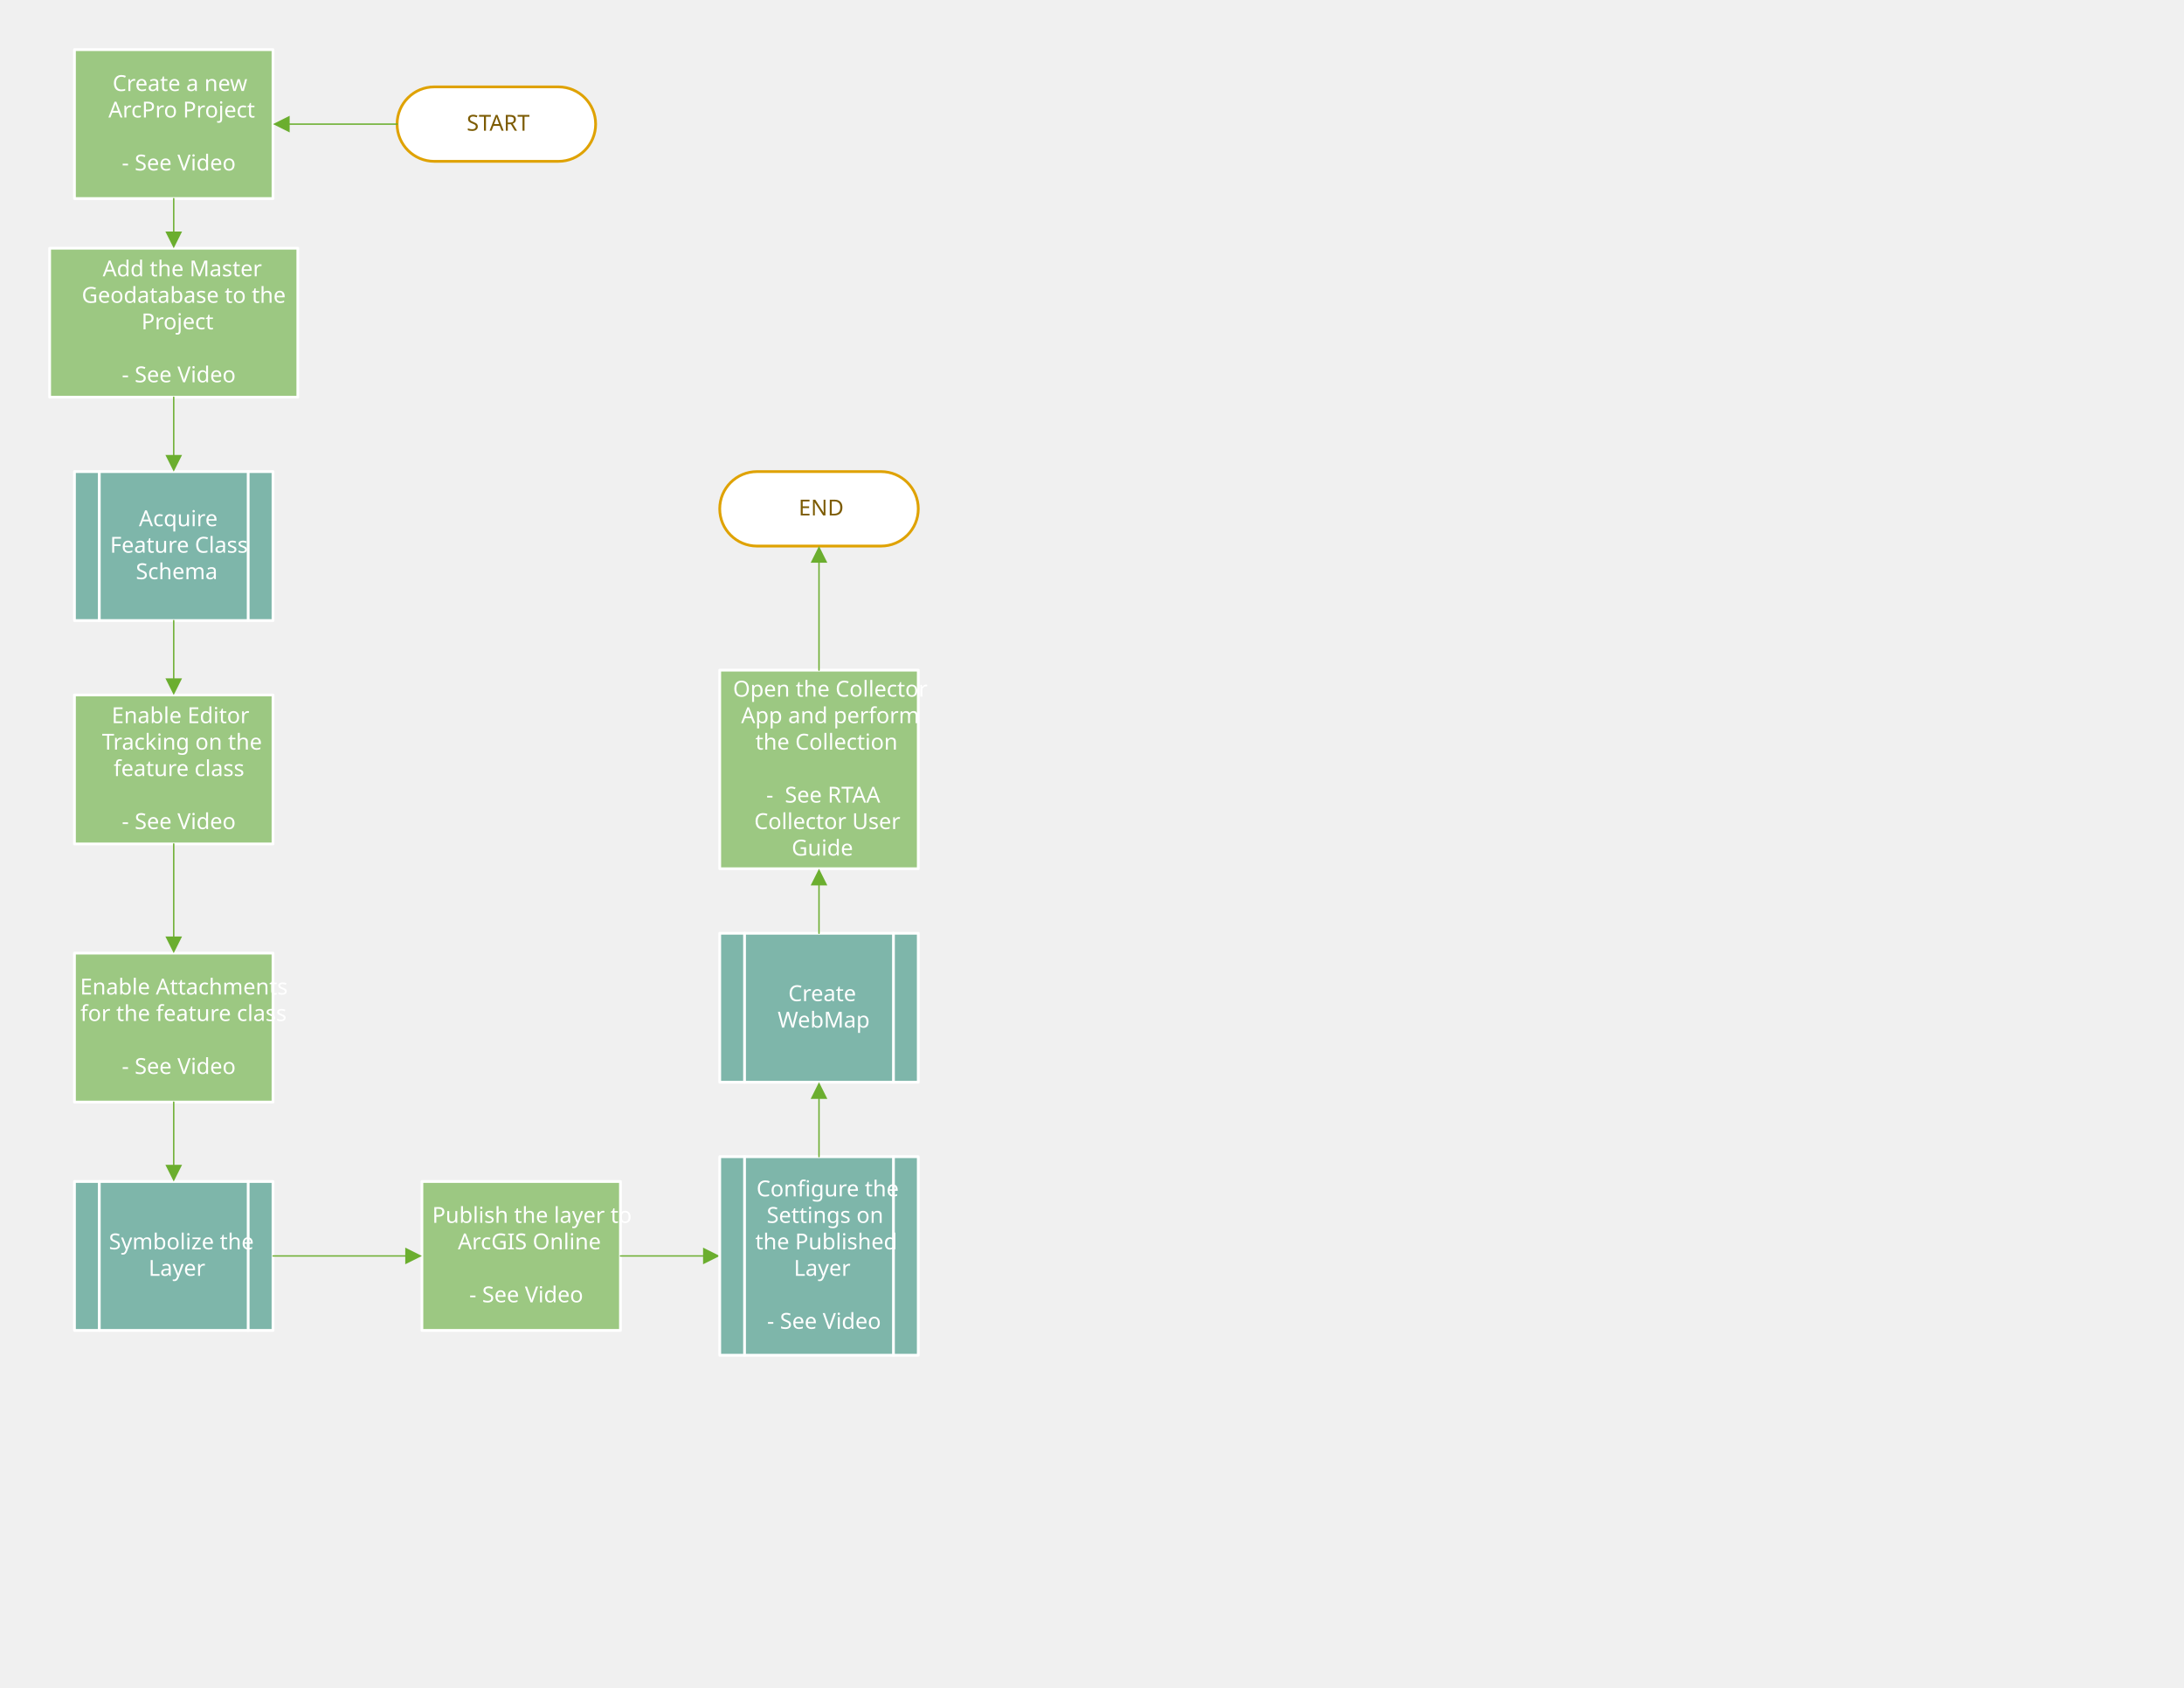
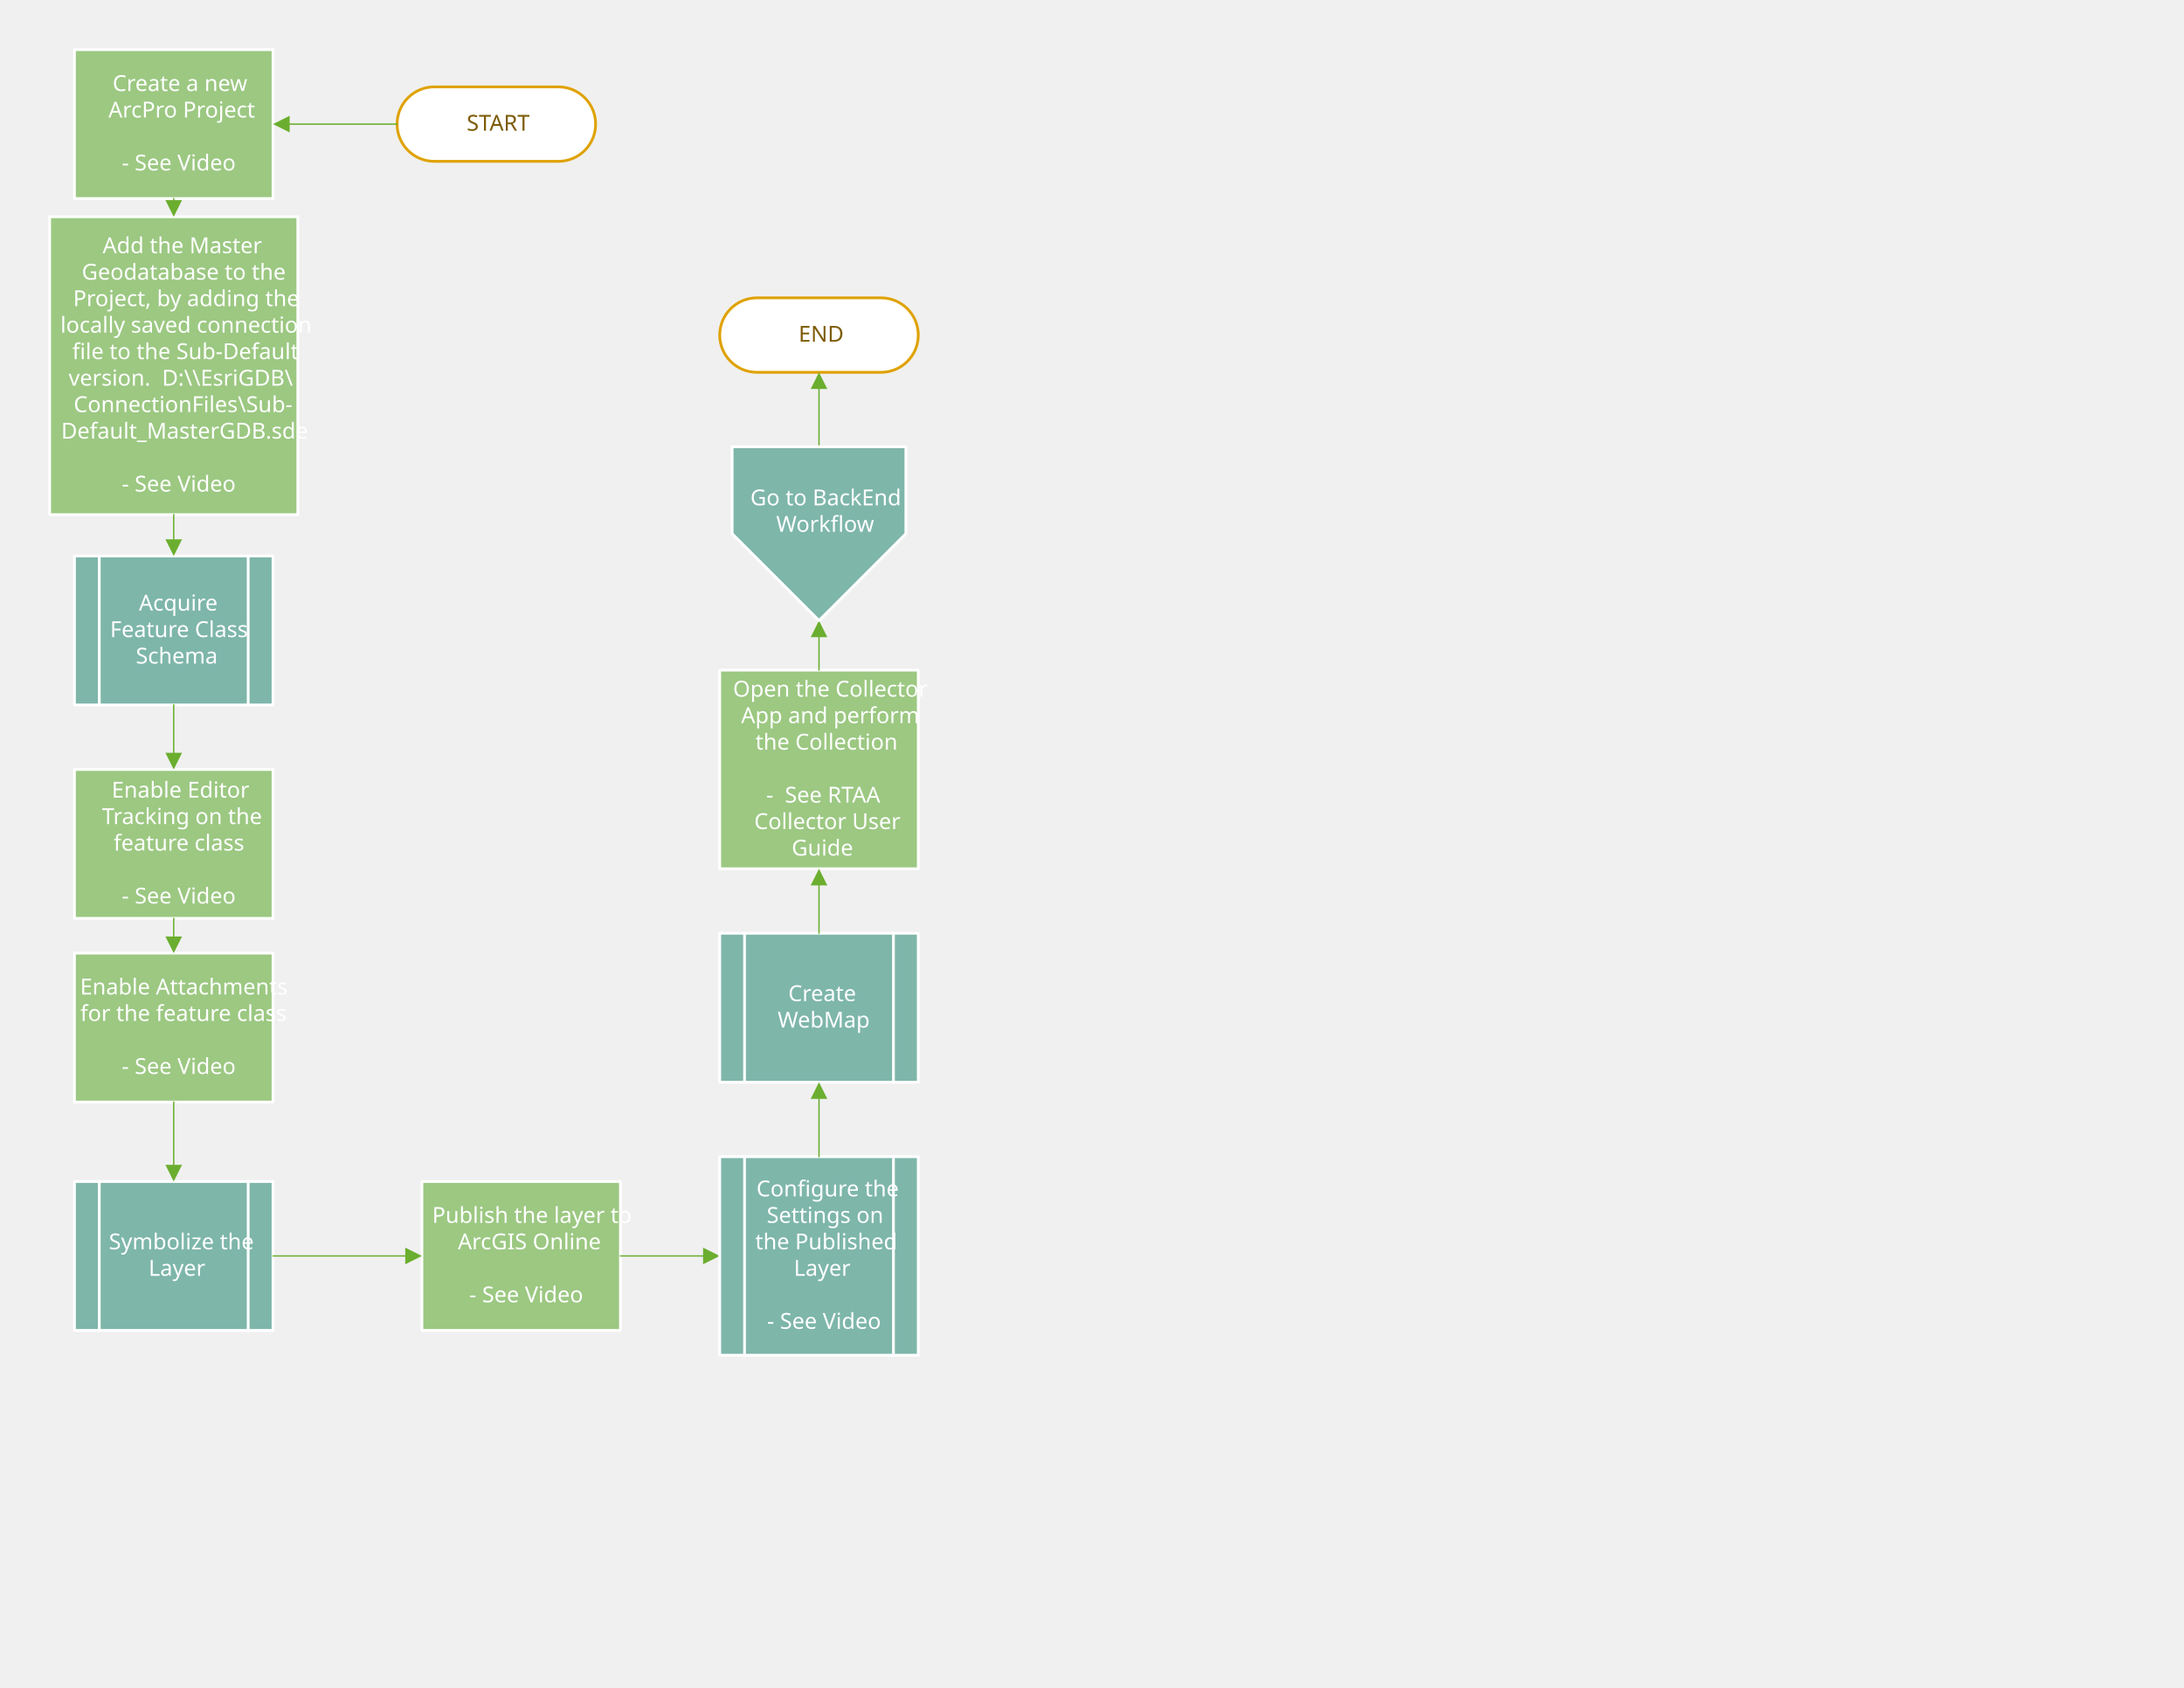
- <svg xmlns="http://www.w3.org/2000/svg" xmlns:xlink="http://www.w3.org/1999/xlink" width="11in" height="8.5in" viewBox="0 0 792 612" xml:space="preserve" color-interpolation-filters="sRGB" class="st10">
+ <svg xmlns="http://www.w3.org/2000/svg" xmlns:xlink="http://www.w3.org/1999/xlink" width="11in" height="8.5in" viewBox="0 0 792 612" xml:space="preserve" color-interpolation-filters="sRGB" class="st11">
  <style type="text/css">
	
		.st1 {fill:#9cc882;stroke:#ffffff;stroke-linecap:round;stroke-linejoin:round;stroke-width:1}
		.st2 {fill:#ffffff;font-family:Franklin Gothic Book;font-size:0.667em}
		.st3 {font-size:1em}
- 		.st4 {marker-end:url(#mrkr4-17);stroke:#6bae2f;stroke-linecap:round;stroke-linejoin:round;stroke-width:0.5}
+ 		.st4 {marker-end:url(#mrkr4-22);stroke:#6bae2f;stroke-linecap:round;stroke-linejoin:round;stroke-width:0.5}
		.st5 {fill:#6bae2f;fill-opacity:1;stroke:#6bae2f;stroke-opacity:1;stroke-width:0.166}
		.st6 {fill:#7eb6aa}
		.st7 {stroke:#ffffff;stroke-linecap:round;stroke-linejoin:round;stroke-width:1}
		.st8 {fill:#ffffff;stroke:#dfa202;stroke-linecap:round;stroke-linejoin:round;stroke-width:1}
		.st9 {fill:#7c5b02;font-family:Franklin Gothic Book;font-size:0.667em}
- 		.st10 {fill:none;fill-rule:evenodd;font-size:12px;overflow:visible;stroke-linecap:square;stroke-miterlimit:3}
+ 		.st10 {fill:#7eb6aa;stroke:#ffffff;stroke-linecap:round;stroke-linejoin:round;stroke-width:1}
+ 		.st11 {fill:none;fill-rule:evenodd;font-size:12px;overflow:visible;stroke-linecap:square;stroke-miterlimit:3}
	
	</style>
  <defs id="Markers">
    <g id="lend4">
      <path d="M 2 1 L 0 0 L 2 -1 L 2 1 " style="stroke:none" />
    </g>
-     <marker id="mrkr4-17" class="st5" refX="-12.08" orient="auto" markerUnits="strokeWidth" overflow="visible">
+     <marker id="mrkr4-22" class="st5" refX="-12.08" orient="auto" markerUnits="strokeWidth" overflow="visible">
      <use xlink:href="#lend4" transform="scale(-6.04,-6.04) " />
    </marker>
  </defs>
  <g>
    <g id="shape1001-1" transform="translate(27,-540)">
      <rect x="0" y="558" width="72" height="54" class="st1" />
      <text x="13.83" y="573" class="st2">Create a new <tspan x="12.32" dy="1.2em" class="st3">ArcPro Project  </tspan>
        <tspan x="17.18" dy="2.4em" class="st3">-</tspan> See Video</text>
    </g>
-     <g id="shape1002-6" transform="translate(18,-468)">
-       <rect x="0" y="558" width="90" height="54" class="st1" />
-       <text x="19.23" y="568.2" class="st2">Add the Master <tspan x="11.65" dy="1.2em" class="st3">Geodatabase to the </tspan>
-         <tspan x="33.28" dy="1.2em" class="st3">Project  </tspan>
+     <g id="shape1002-6" transform="translate(18,-425.4)">
+       <rect x="0" y="504" width="90" height="108" class="st1" />
+       <text x="19.23" y="517.2" class="st2">Add the Master <tspan x="11.65" dy="1.2em" class="st3">Geodatabase to the </tspan>
+         <tspan x="8.52" dy="1.2em" class="st3">Project, by adding the </tspan>
+         <tspan x="3.9" dy="1.2em" class="st3">locally saved connection </tspan>
+         <tspan x="8.21" dy="1.2em" class="st3">file to the Sub</tspan>-Default <tspan x="6.87" dy="1.2em" class="st3">version.  D:\\EsriGDB\</tspan>
+         <tspan x="8.71" dy="1.2em" class="st3">ConnectionFiles\Sub</tspan>-<tspan x="4.17" dy="1.2em" class="st3">Default_MasterGDB.sde  </tspan>
        <tspan x="26.18" dy="2.4em" class="st3">-</tspan> See Video</text>
    </g>
-     <g id="shape1003-12" transform="translate(54,-540)">
-       <path d="M9 612 L9 623.96" class="st4" />
+     <g id="shape1003-17" transform="translate(72,-545.7)">
+       <path d="M-9 617.7 L-9 618.26" class="st4" />
    </g>
    <a xlink:href="svg_2.htm">
-       <g id="shape1004-18" transform="translate(27,-387)">
+       <g id="shape1004-23" transform="translate(27,-356.4)">
        <path d="M0 612 L72 612 L72 558 L0 558 L0 612 Z" class="st6" />
        <path d="M0 612 L72 612 L72 558 L0 558 L0 612" class="st7" />
        <path d="M9 612 L9 558" class="st7" />
        <path d="M63 612 L63 558" class="st7" />
        <text x="23.37" y="577.8" class="st2">Acquire <tspan x="12.91" dy="1.2em" class="st3">Feature Class </tspan>
          <tspan x="22.25" dy="1.2em" class="st3">Schema</tspan>
        </text>
      </g>
    </a>
-     <g id="shape1005-26" transform="translate(54,-468)">
-       <path d="M9 612 L9 632.96" class="st4" />
+     <g id="shape1005-31" transform="translate(54,-426.9)">
+       <path d="M9 613.5 L9 622.46" class="st4" />
    </g>
-     <g id="shape1008-31" transform="translate(27,-306)">
+     <g id="shape1008-36" transform="translate(27,-279)">
      <rect x="0" y="558" width="72" height="54" class="st1" />
      <text x="13.48" y="568.2" class="st2">Enable Editor <tspan x="9.99" dy="1.2em" class="st3">Tracking on the </tspan>
        <tspan x="14.2" dy="1.2em" class="st3">feature class  </tspan>
        <tspan x="17.18" dy="2.4em" class="st3">-</tspan> See Video</text>
    </g>
-     <g id="shape1009-37" transform="translate(27,-212.4)">
+     <g id="shape1009-42" transform="translate(27,-212.4)">
      <rect x="0" y="558" width="72" height="54" class="st1" />
      <text x="2.04" y="573" class="st2">Enable Attachments <tspan x="2.13" dy="1.2em" class="st3">for the feature class  </tspan>
        <tspan x="17.18" dy="2.4em" class="st3">-</tspan> See Video</text>
    </g>
    <a xlink:href="svg_3.htm">
-       <g id="shape1022-42" transform="translate(27,-129.6)">
+       <g id="shape1022-47" transform="translate(27,-129.6)">
        <path d="M0 612 L72 612 L72 558 L0 558 L0 612 Z" class="st6" />
        <path d="M0 612 L72 612 L72 558 L0 558 L0 612" class="st7" />
        <path d="M9 612 L9 558" class="st7" />
        <path d="M63 612 L63 558" class="st7" />
        <text x="12.49" y="582.6" class="st2">Symbolize the <tspan x="26.87" dy="1.2em" class="st3">Layer</tspan>
        </text>
      </g>
    </a>
-     <g id="shape1024-49" transform="translate(54,-387)">
-       <path d="M9 612 L9 632.96" class="st4" />
+     <g id="shape1024-54" transform="translate(54,-356.4)">
+       <path d="M9 612 L9 629.36" class="st4" />
    </g>
-     <g id="shape1025-54" transform="translate(54,-306)">
-       <path d="M9 612 L9 645.56" class="st4" />
+     <g id="shape1025-59" transform="translate(54,-281.7)">
+       <path d="M9 614.7 L9 621.26" class="st4" />
    </g>
-     <g id="shape1026-59" transform="translate(54,-212.4)">
+     <g id="shape1026-64" transform="translate(54,-212.4)">
      <path d="M9 612 L9 634.76" class="st4" />
    </g>
-     <g id="shape1027-64" transform="translate(153,-129.6)">
+     <g id="shape1027-69" transform="translate(153,-129.6)">
      <rect x="0" y="558" width="72" height="54" class="st1" />
      <text x="3.72" y="573" class="st2">Publish the layer to <tspan x="13.03" dy="1.2em" class="st3">ArcGIS Online  </tspan>
        <tspan x="17.18" dy="2.4em" class="st3">-</tspan> See Video</text>
    </g>
-     <g id="shape1028-69" transform="translate(99,-147.6)">
+     <g id="shape1028-74" transform="translate(99,-147.6)">
      <path d="M0 603 L47.96 603" class="st4" />
    </g>
-     <g id="shape1030-74" transform="translate(225,-147.6)">
+     <g id="shape1030-79" transform="translate(225,-147.6)">
      <path d="M0 603 L29.96 603" class="st4" />
    </g>
    <a xlink:href="svg_4.htm">
-       <g id="shape1032-79" transform="translate(261,-120.6)">
+       <g id="shape1032-84" transform="translate(261,-120.6)">
        <path d="M0 612 L72 612 L72 540 L0 540 L0 612 Z" class="st6" />
        <path d="M0 612 L72 612 L72 540 L0 540 L0 612" class="st7" />
        <path d="M9 612 L9 540" class="st7" />
        <path d="M63 612 L63 540" class="st7" />
        <text x="13.32" y="554.4" class="st2">Configure the <tspan x="17.03" dy="1.2em" class="st3">Settings on </tspan>
          <tspan x="12.89" dy="1.2em" class="st3">the Published </tspan>
          <tspan x="26.87" dy="1.2em" class="st3">Layer  </tspan>
          <tspan x="17.18" dy="2.4em" class="st3">-</tspan> See Video</text>
      </g>
    </a>
    <a xlink:href="svg_5.htm">
-       <g id="shape1033-89" transform="translate(261,-219.6)">
+       <g id="shape1033-94" transform="translate(261,-219.6)">
        <path d="M0 612 L72 612 L72 558 L0 558 L0 612 Z" class="st6" />
        <path d="M0 612 L72 612 L72 558 L0 558 L0 612" class="st7" />
        <path d="M9 612 L9 558" class="st7" />
        <path d="M63 612 L63 558" class="st7" />
        <text x="24.86" y="582.6" class="st2">Create <tspan x="21.01" dy="1.2em" class="st3">WebMap</tspan>
        </text>
      </g>
    </a>
-     <g id="shape1034-96" transform="translate(288,-192.6)">
+     <g id="shape1034-101" transform="translate(288,-192.6)">
      <path d="M9 612 L9 591.04" class="st4" />
    </g>
-     <g id="shape1035-101" transform="translate(261,-297)">
+     <g id="shape1035-106" transform="translate(261,-297)">
      <rect x="0" y="540" width="72" height="72" class="st1" />
      <text x="4.81" y="549.6" class="st2">Open the Collector <tspan x="7.76" dy="1.2em" class="st3">App and perform </tspan>
        <tspan x="12.95" dy="1.2em" class="st3">the Collection  </tspan>
        <tspan x="16.88" dy="2.4em" class="st3">-</tspan>  See RTAA <tspan x="12.51" dy="1.2em" class="st3">Collector User </tspan>
        <tspan x="26.09" dy="1.2em" class="st3">Guide</tspan>
      </text>
    </g>
-     <g id="shape1036-109" transform="translate(288,-273.6)">
+     <g id="shape1036-114" transform="translate(288,-273.6)">
      <path d="M9 612 L9 594.64" class="st4" />
    </g>
-     <g id="shape1037-114" transform="translate(261,-414)">
+     <g id="shape1037-119" transform="translate(261,-477)">
      <path d="M13.5 612 L58.5 612 A13.5 13.5 -180 0 0 58.5 585 L13.5 585 A13.5 13.5 -180 1 0 13.5 612 Z" class="st8" />
      <text x="28.59" y="600.9" class="st9">END</text>
    </g>
-     <g id="shape1038-117" transform="translate(288,-369)">
-       <path d="M9 612 L9 573.04" class="st4" />
+     <g id="shape1038-122" transform="translate(288,-369)">
+       <path d="M9 612 L9 600.04" class="st4" />
    </g>
-     <g id="shape1039-122" transform="translate(144,-553.5)">
+     <g id="shape1039-127" transform="translate(144,-553.5)">
      <path d="M13.5 612 L58.5 612 A13.5 13.5 -180 0 0 58.5 585 L13.5 585 A13.5 13.5 -180 1 0 13.5 612 Z" class="st8" />
      <text x="25.25" y="600.9" class="st9">START</text>
    </g>
-     <g id="shape1040-125" transform="translate(144,-558)">
+     <g id="shape1040-130" transform="translate(144,-558)">
      <path d="M0 603 L-38.96 603" class="st4" />
    </g>
+     <g id="shape1042-135" transform="translate(288,-450)">
+       <path d="M9 612 L9 591.04" class="st4" />
+     </g>
+     <a xlink:href="svg_6.htm">
+       <g id="shape1041-140" transform="translate(265.5,-387)">
+         <path d="M0 549 L0 580.5 L31.5 612 L63 580.5 L63 549 L0 549 Z" class="st10" />
+         <text x="6.61" y="570.23" class="st2">Go to BackEnd <tspan x="15.98" dy="1.2em" class="st3">Workflow</tspan>
+         </text>
+       </g>
+     </a>
  </g>
</svg>
